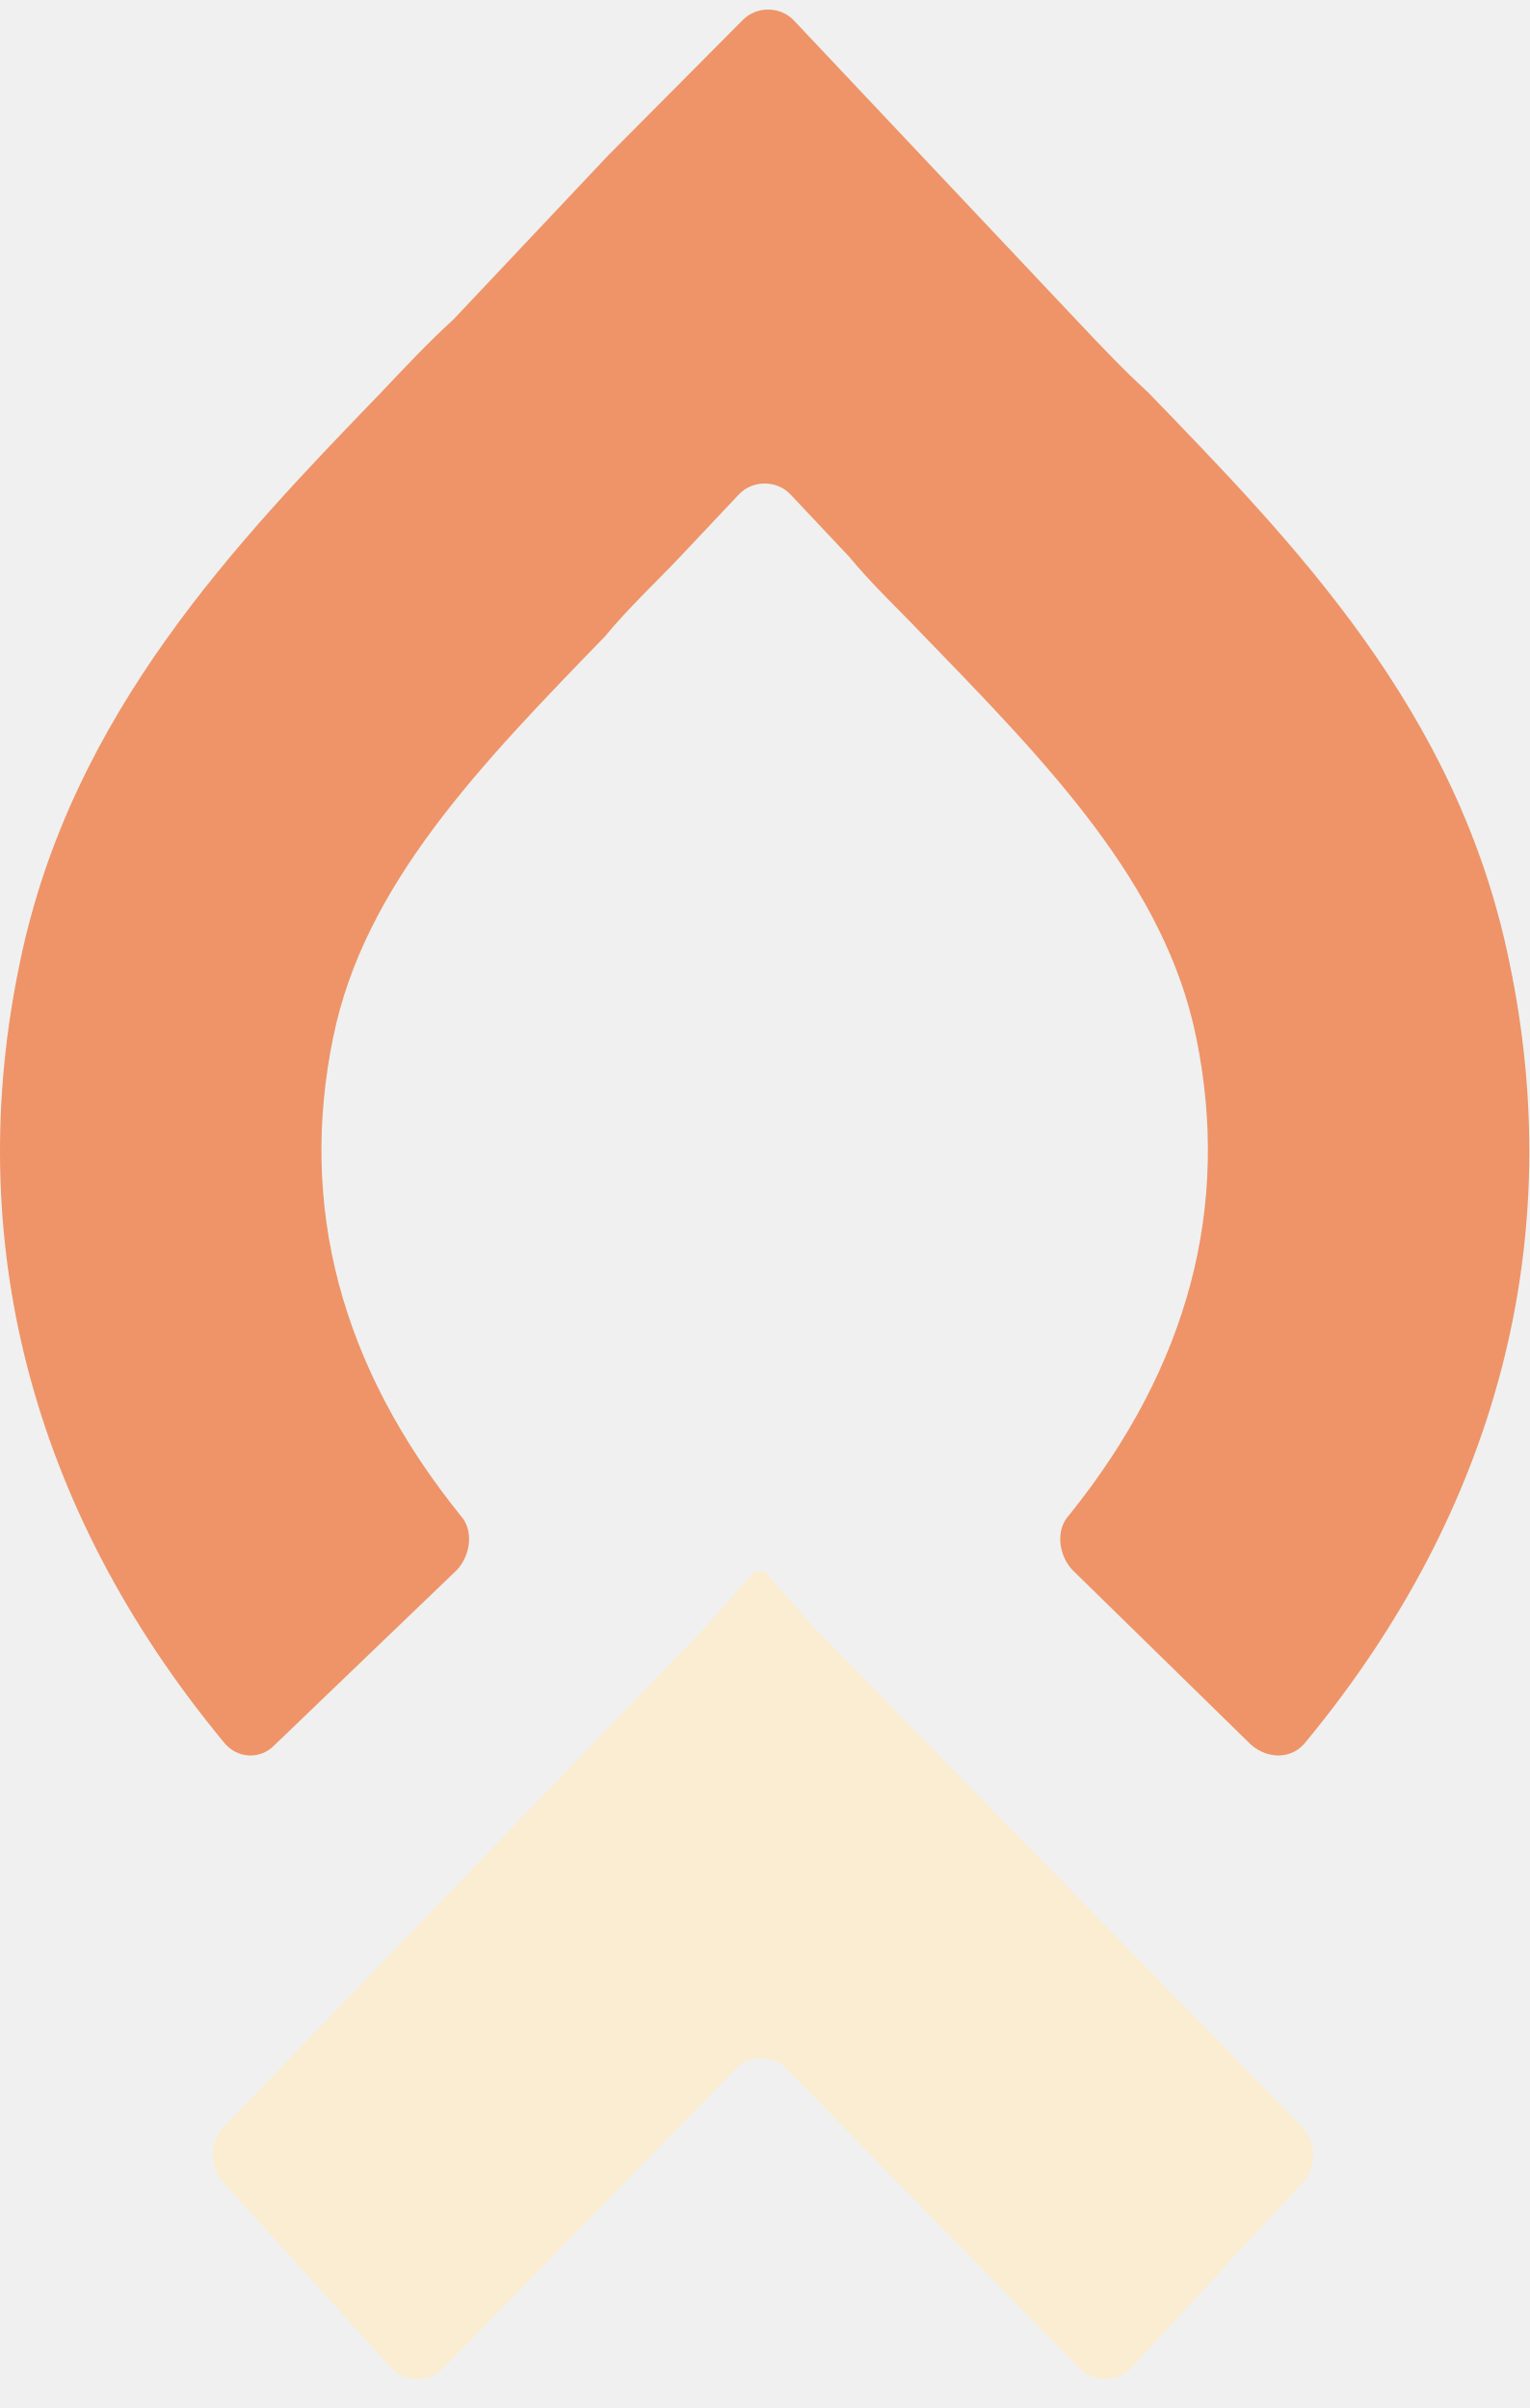
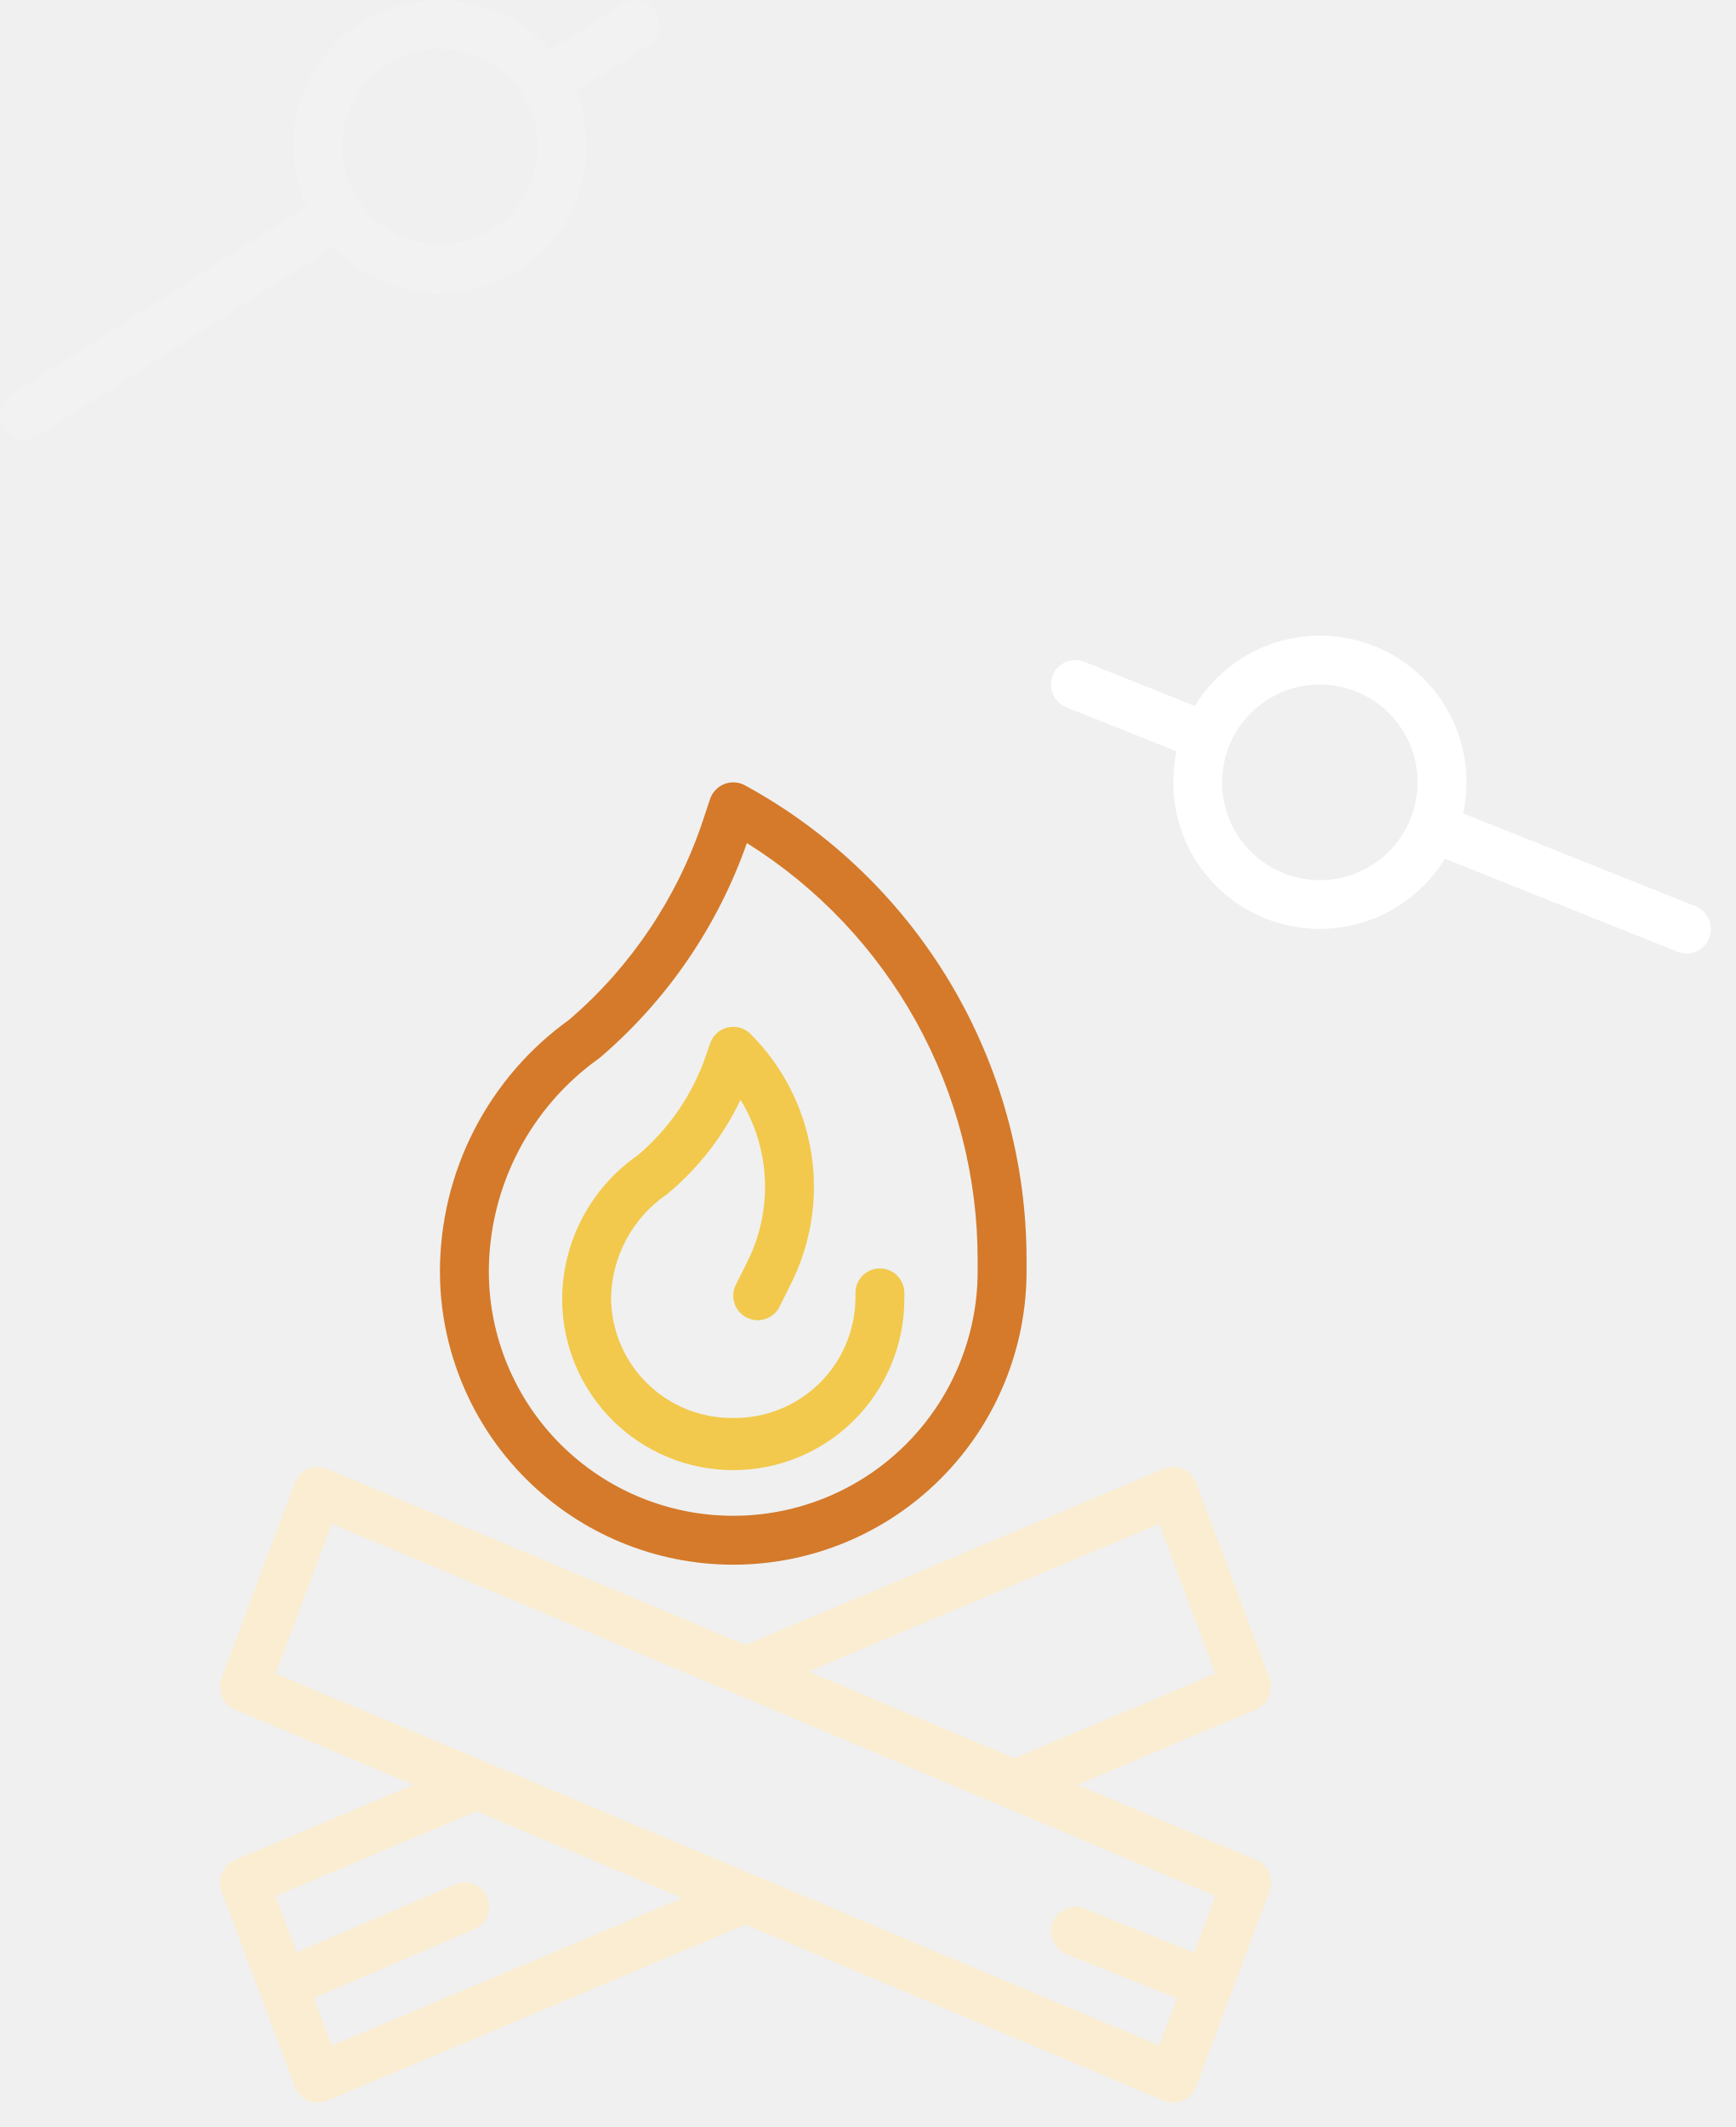
- <svg xmlns="http://www.w3.org/2000/svg" xmlns:xlink="http://www.w3.org/1999/xlink" width="40" height="63" viewBox="0 0 40 63" version="1.1">
-   <g id="Canvas" transform="translate(242 1458)">
-     <g id="Header">
-       <g id="Logo">
-         <g id="Group">
-           <g id="Group">
-             <g id="Group">
-               <g id="Vector">
-                 <use xlink:href="#path0_fill" transform="translate(-242 -1457.75)" fill="#EE9468" />
-               </g>
-             </g>
-             <g id="Vector">
-               <use xlink:href="#path1_fill" transform="translate(-236.435 -1416.93)" fill="#FAEDD1" />
-             </g>
-           </g>
+ <svg xmlns="http://www.w3.org/2000/svg" xmlns:xlink="http://www.w3.org/1999/xlink" width="71" height="87" viewBox="0 0 71 87" version="1.1">
+   <g id="Canvas" transform="translate(254 1461)">
+     <g id="noun_1627721_cc">
+       <g id="Group">
+         <g id="Vector">
+           <use xlink:href="#path0_fill" transform="translate(-245.001 -1401)" fill="#FAEDD1" />
+         </g>
+         <g id="Vector">
+           <use xlink:href="#path1_fill" transform="translate(-254 -1461)" fill="#F2F2F2" />
+         </g>
+         <g id="Vector">
+           <use xlink:href="#path2_fill" transform="translate(-211 -1435)" fill="#FFFFFF" />
+         </g>
+         <g id="Vector">
+           <use xlink:href="#path3_fill" transform="translate(-236 -1429)" fill="#D47A2A" />
+         </g>
+         <g id="Vector">
+           <use xlink:href="#path4_fill" transform="translate(-231 -1419)" fill="#F2C94C" />
        </g>
      </g>
    </g>
  </g>
  <defs>
-     <path id="path0_fill" d="M 32.727 45.403L 28.05 40.825C 27.69 40.443 27.6 39.775 27.96 39.394C 31.108 35.483 32.187 31.286 31.288 26.898C 30.478 22.892 27.42 19.745 24.182 16.406C 23.553 15.739 22.833 15.071 22.203 14.308L 20.675 12.686C 20.315 12.305 19.685 12.305 19.325 12.686L 17.797 14.308C 17.167 14.975 16.447 15.643 15.818 16.406C 12.58 19.745 9.522 22.892 8.713 26.898C 7.813 31.286 8.892 35.483 12.04 39.394C 12.4 39.775 12.31 40.443 11.95 40.825L 7.184 45.403C 6.824 45.785 6.194 45.785 5.834 45.308C 0.798 39.203 -1.001 32.145 0.528 24.895C 1.877 18.409 6.194 13.926 9.972 10.015C 10.601 9.348 11.231 8.68 11.86 8.108L 15.908 3.815L 19.415 0.286C 19.775 -0.095 20.405 -0.095 20.765 0.286L 28.14 8.108C 28.769 8.775 29.399 9.443 30.028 10.015C 33.806 13.926 38.123 18.314 39.472 24.895C 41.001 32.145 39.202 39.203 34.166 45.308C 33.806 45.785 33.176 45.785 32.727 45.403Z" />
-     <path id="path1_fill" d="M 28.511 16.025C 28.871 15.643 28.871 14.975 28.511 14.594L 15.739 1.526L 14.39 -7.27727e-07L 14.3 0.095L 14.21 -7.27727e-07L 12.861 1.526L 0.27 14.594C -0.09 14.975 -0.09 15.643 0.27 16.025L 4.677 20.889C 5.037 21.271 5.666 21.271 6.026 20.889L 13.671 13.068C 14.031 12.686 14.66 12.686 15.02 13.068L 22.665 20.889C 23.025 21.271 23.654 21.271 24.014 20.889L 28.511 16.025Z" />
+     <path id="path0_fill" d="M 42.938 8.649L 39.938 0.649C 39.891 0.523 39.818 0.407 39.725 0.31C 39.632 0.212 39.521 0.135 39.397 0.081C 39.273 0.028 39.14 0 39.005 5.60723e-06C 38.87 -0 38.737 0.026 38.613 0.079L 21.501 7.284L 4.389 0.084C 4.265 0.031 4.131 0.005 3.997 0.005C 3.862 0.005 3.729 0.033 3.605 0.086C 3.481 0.14 3.37 0.217 3.277 0.315C 3.184 0.412 3.111 0.528 3.064 0.654L 0.064 8.654C -0.027 8.896 -0.021 9.164 0.082 9.401C 0.184 9.639 0.374 9.828 0.613 9.928L 7.924 13.001L 0.613 16.079C 0.374 16.179 0.184 16.367 0.082 16.605C -0.021 16.843 -0.027 17.11 0.064 17.353L 3.064 25.353C 3.111 25.479 3.184 25.594 3.277 25.691C 3.37 25.788 3.481 25.866 3.605 25.919C 3.73 25.973 3.865 26.001 4.001 26.001C 4.134 26.001 4.266 25.974 4.389 25.923L 21.501 18.723L 38.613 25.923C 38.736 25.974 38.868 26.001 39.001 26.001C 39.139 26.001 39.275 25.974 39.401 25.919C 39.525 25.866 39.636 25.788 39.729 25.691C 39.822 25.594 39.895 25.479 39.942 25.353L 42.942 17.353C 43.033 17.11 43.027 16.843 42.924 16.605C 42.822 16.367 42.632 16.179 42.393 16.079L 35.078 13.001L 42.389 9.923C 42.627 9.823 42.818 9.634 42.92 9.396C 43.023 9.159 43.029 8.891 42.938 8.649ZM 18.924 17.633L 4.572 23.676L 3.842 21.728L 10.395 18.92C 10.518 18.869 10.629 18.795 10.722 18.701C 10.816 18.607 10.89 18.496 10.94 18.373C 10.99 18.25 11.015 18.119 11.014 17.986C 11.013 17.854 10.985 17.723 10.933 17.601C 10.881 17.479 10.805 17.369 10.71 17.277C 10.615 17.185 10.502 17.112 10.379 17.064C 10.255 17.016 10.123 16.992 9.991 16.995C 9.859 16.998 9.728 17.028 9.607 17.082L 3.139 19.854L 2.274 17.554L 10.501 14.086L 13.66 15.416L 18.924 17.633ZM 39.858 19.867L 35.372 18.067C 35.25 18.018 35.12 17.994 34.988 17.995C 34.857 17.997 34.727 18.025 34.606 18.076C 34.486 18.128 34.376 18.203 34.285 18.297C 34.193 18.392 34.121 18.503 34.072 18.625C 34.023 18.747 33.999 18.877 34.001 19.008C 34.002 19.14 34.03 19.27 34.082 19.39C 34.133 19.511 34.209 19.62 34.303 19.712C 34.397 19.804 34.508 19.876 34.63 19.925L 39.156 21.735L 38.43 23.671L 21.889 16.711L 10.889 12.079L 2.275 8.452L 4.575 2.326L 21.113 9.291L 32.113 13.923L 40.727 17.55L 39.858 19.867ZM 32.501 11.916L 29.342 10.586L 24.078 8.369L 38.43 2.326L 40.73 8.452L 32.501 11.916Z" />
+     <path id="path1_fill" d="M 0.461 16.16C 0.238 16.302 0.08 16.528 0.023 16.787C -0.034 17.047 0.015 17.318 0.158 17.541C 0.301 17.765 0.526 17.922 0.786 17.979C 1.045 18.036 1.316 17.988 1.539 17.845L 13.539 10.164C 13.571 10.143 13.589 10.111 13.618 10.088C 14.572 11.114 15.857 11.774 17.247 11.952C 18.637 12.13 20.046 11.815 21.228 11.061C 22.41 10.308 23.291 9.164 23.716 7.828C 24.142 6.493 24.086 5.05 23.558 3.752L 26.539 1.844C 26.756 1.698 26.907 1.473 26.96 1.217C 27.013 0.961 26.964 0.695 26.823 0.475C 26.682 0.255 26.461 0.098 26.206 0.039C 25.952 -0.019 25.684 0.024 25.461 0.16L 22.505 2.052C 21.561 0.969 20.258 0.262 18.836 0.06C 17.414 -0.143 15.966 0.173 14.757 0.948C 13.547 1.724 12.657 2.909 12.248 4.286C 11.839 5.663 11.939 7.142 12.529 8.452C 12.507 8.464 12.482 8.465 12.461 8.479L 0.461 16.16ZM 18 2.002C 18.791 2.002 19.565 2.236 20.222 2.676C 20.88 3.115 21.393 3.74 21.696 4.471C 21.998 5.202 22.078 6.006 21.923 6.782C 21.769 7.558 21.388 8.271 20.829 8.83C 20.269 9.389 19.556 9.77 18.78 9.925C 18.005 10.079 17.2 10 16.469 9.697C 15.739 9.394 15.114 8.882 14.674 8.224C 14.235 7.566 14 6.793 14 6.002C 14 4.941 14.422 3.923 15.172 3.173C 15.922 2.423 16.939 2.002 18 2.002Z" />
+     <path id="path2_fill" d="M 26.371 11.07L 16.862 7.271C 17.164 5.885 16.965 4.438 16.301 3.185C 15.637 1.933 14.55 0.956 13.233 0.429C 11.917 -0.098 10.457 -0.141 9.112 0.307C 7.767 0.755 6.624 1.666 5.886 2.877L 1.371 1.071C 1.249 1.022 1.119 0.998 0.988 0.999C 0.856 1.001 0.726 1.028 0.606 1.08C 0.485 1.132 0.376 1.207 0.284 1.301C 0.192 1.395 0.12 1.507 0.071 1.629C 0.023 1.751 -0.002 1.881 8.15825e-05 2.012C 0.002 2.144 0.029 2.273 0.081 2.394C 0.133 2.515 0.208 2.624 0.302 2.716C 0.396 2.808 0.507 2.88 0.629 2.929L 5.138 4.729C 4.838 6.113 5.037 7.56 5.702 8.812C 6.367 10.063 7.454 11.039 8.769 11.566C 10.085 12.092 11.545 12.135 12.89 11.687C 14.234 11.239 15.377 10.33 16.114 9.12L 25.629 12.925C 25.747 12.974 25.873 12.999 26 12.999C 26.233 13 26.458 12.919 26.638 12.771C 26.817 12.623 26.939 12.417 26.983 12.188C 27.027 11.96 26.99 11.723 26.878 11.519C 26.767 11.315 26.587 11.157 26.371 11.07L 26.371 11.07ZM 11 10C 10.209 10 9.436 9.765 8.778 9.325C 8.12 8.886 7.608 8.261 7.305 7.53C 7.002 6.799 6.923 5.995 7.077 5.219C 7.232 4.443 7.613 3.731 8.172 3.171C 8.731 2.612 9.444 2.231 10.22 2.076C 10.996 1.922 11.8 2.001 12.531 2.304C 13.262 2.607 13.887 3.119 14.326 3.777C 14.766 4.435 15 5.208 15 6C 15 7.06 14.579 8.078 13.829 8.828C 13.079 9.578 12.061 10 11 10Z" />
+     <path id="path3_fill" d="M 12.479 0.122C 12.351 0.052 12.208 0.011 12.062 0.002C 11.916 -0.007 11.77 0.016 11.633 0.07C 11.497 0.123 11.374 0.206 11.274 0.313C 11.173 0.419 11.097 0.546 11.051 0.685L 10.764 1.549C 9.713 4.71 7.824 7.527 5.3 9.7C 3.662 10.873 2.327 12.418 1.405 14.21C 0.483 16.001 0.002 17.986 3.55271e-15 20C 7.10543e-15 23.183 1.264 26.235 3.515 28.485C 5.765 30.736 8.817 32 12 32C 15.183 32 18.235 30.736 20.485 28.485C 22.736 26.235 24 23.183 24 20L 24 19.53C 24.001 15.558 22.931 11.66 20.904 8.244C 18.877 4.829 15.966 2.023 12.479 0.122L 12.479 0.122ZM 22 20C 22 22.652 20.946 25.196 19.071 27.071C 17.196 28.947 14.652 30 12 30C 9.348 30 6.804 28.947 4.929 27.071C 3.054 25.196 2 22.652 2 20C 2.005 18.29 2.419 16.605 3.208 15.087C 3.996 13.569 5.136 12.261 6.532 11.273C 9.282 8.927 11.361 5.894 12.558 2.483C 15.448 4.291 17.831 6.804 19.483 9.786C 21.135 12.768 22.001 16.121 22 19.53L 22 20Z" />
+     <path id="path4_fill" d="M 7 15.999C 5.692 16.015 4.431 15.512 3.494 14.6C 2.557 13.688 2.019 12.441 2 11.133C 2.008 10.285 2.221 9.451 2.621 8.704C 3.022 7.956 3.598 7.316 4.3 6.84C 5.567 5.787 6.59 4.472 7.3 2.985C 7.904 3.976 8.247 5.104 8.295 6.263C 8.343 7.422 8.095 8.574 7.575 9.611L 7.105 10.552C 7.046 10.67 7.011 10.798 7.002 10.929C 6.993 11.06 7.009 11.191 7.051 11.316C 7.093 11.441 7.158 11.556 7.245 11.655C 7.331 11.754 7.435 11.836 7.553 11.894C 7.671 11.953 7.798 11.988 7.93 11.997C 8.061 12.007 8.192 11.99 8.317 11.948C 8.441 11.907 8.557 11.841 8.656 11.755C 8.755 11.669 8.836 11.564 8.895 11.446L 9.364 10.506C 10.197 8.846 10.485 6.965 10.187 5.131C 9.89 3.298 9.022 1.604 7.707 0.292C 7.587 0.172 7.438 0.085 7.275 0.038C 7.112 -0.008 6.939 -0.012 6.774 0.026C 6.608 0.065 6.455 0.145 6.33 0.259C 6.204 0.372 6.109 0.517 6.054 0.677L 5.896 1.138C 5.353 2.738 4.385 4.16 3.096 5.252C 2.145 5.911 1.367 6.79 0.828 7.814C 0.289 8.837 0.005 9.976 3.55271e-15 11.133C 7.10543e-15 12.99 0.737 14.77 2.05 16.083C 3.363 17.396 5.143 18.133 7 18.133C 8.857 18.133 10.637 17.396 11.95 16.083C 13.262 14.77 14 12.99 14 11.133L 14 10.882C 14 10.617 13.895 10.363 13.707 10.175C 13.52 9.988 13.265 9.882 13 9.882C 12.735 9.882 12.48 9.988 12.293 10.175C 12.105 10.363 12 10.617 12 10.882L 12 11.133C 11.98 12.441 11.443 13.688 10.506 14.6C 9.569 15.512 8.308 16.015 7 15.999Z" />
  </defs>
</svg>
